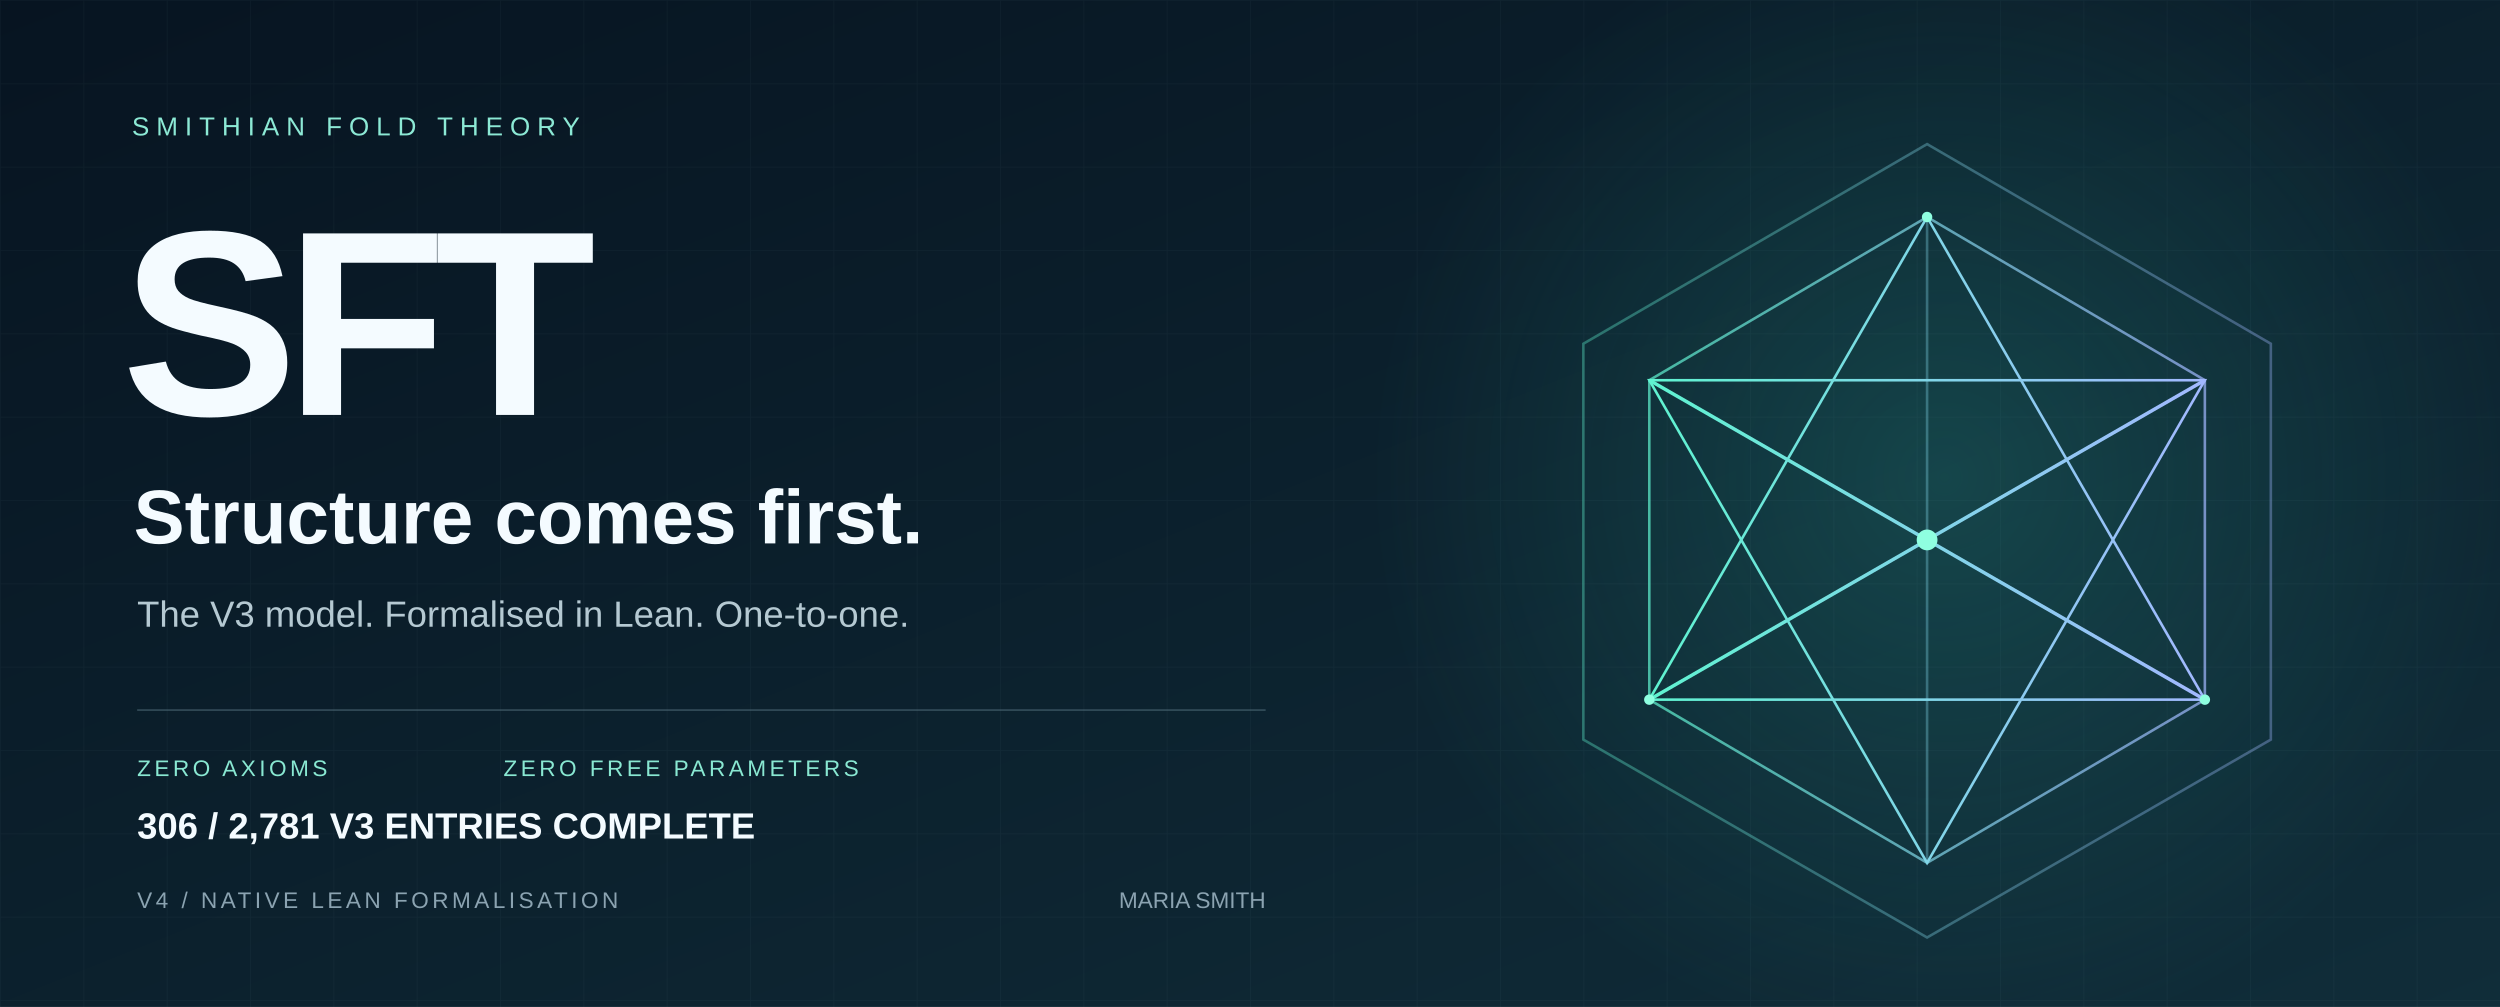
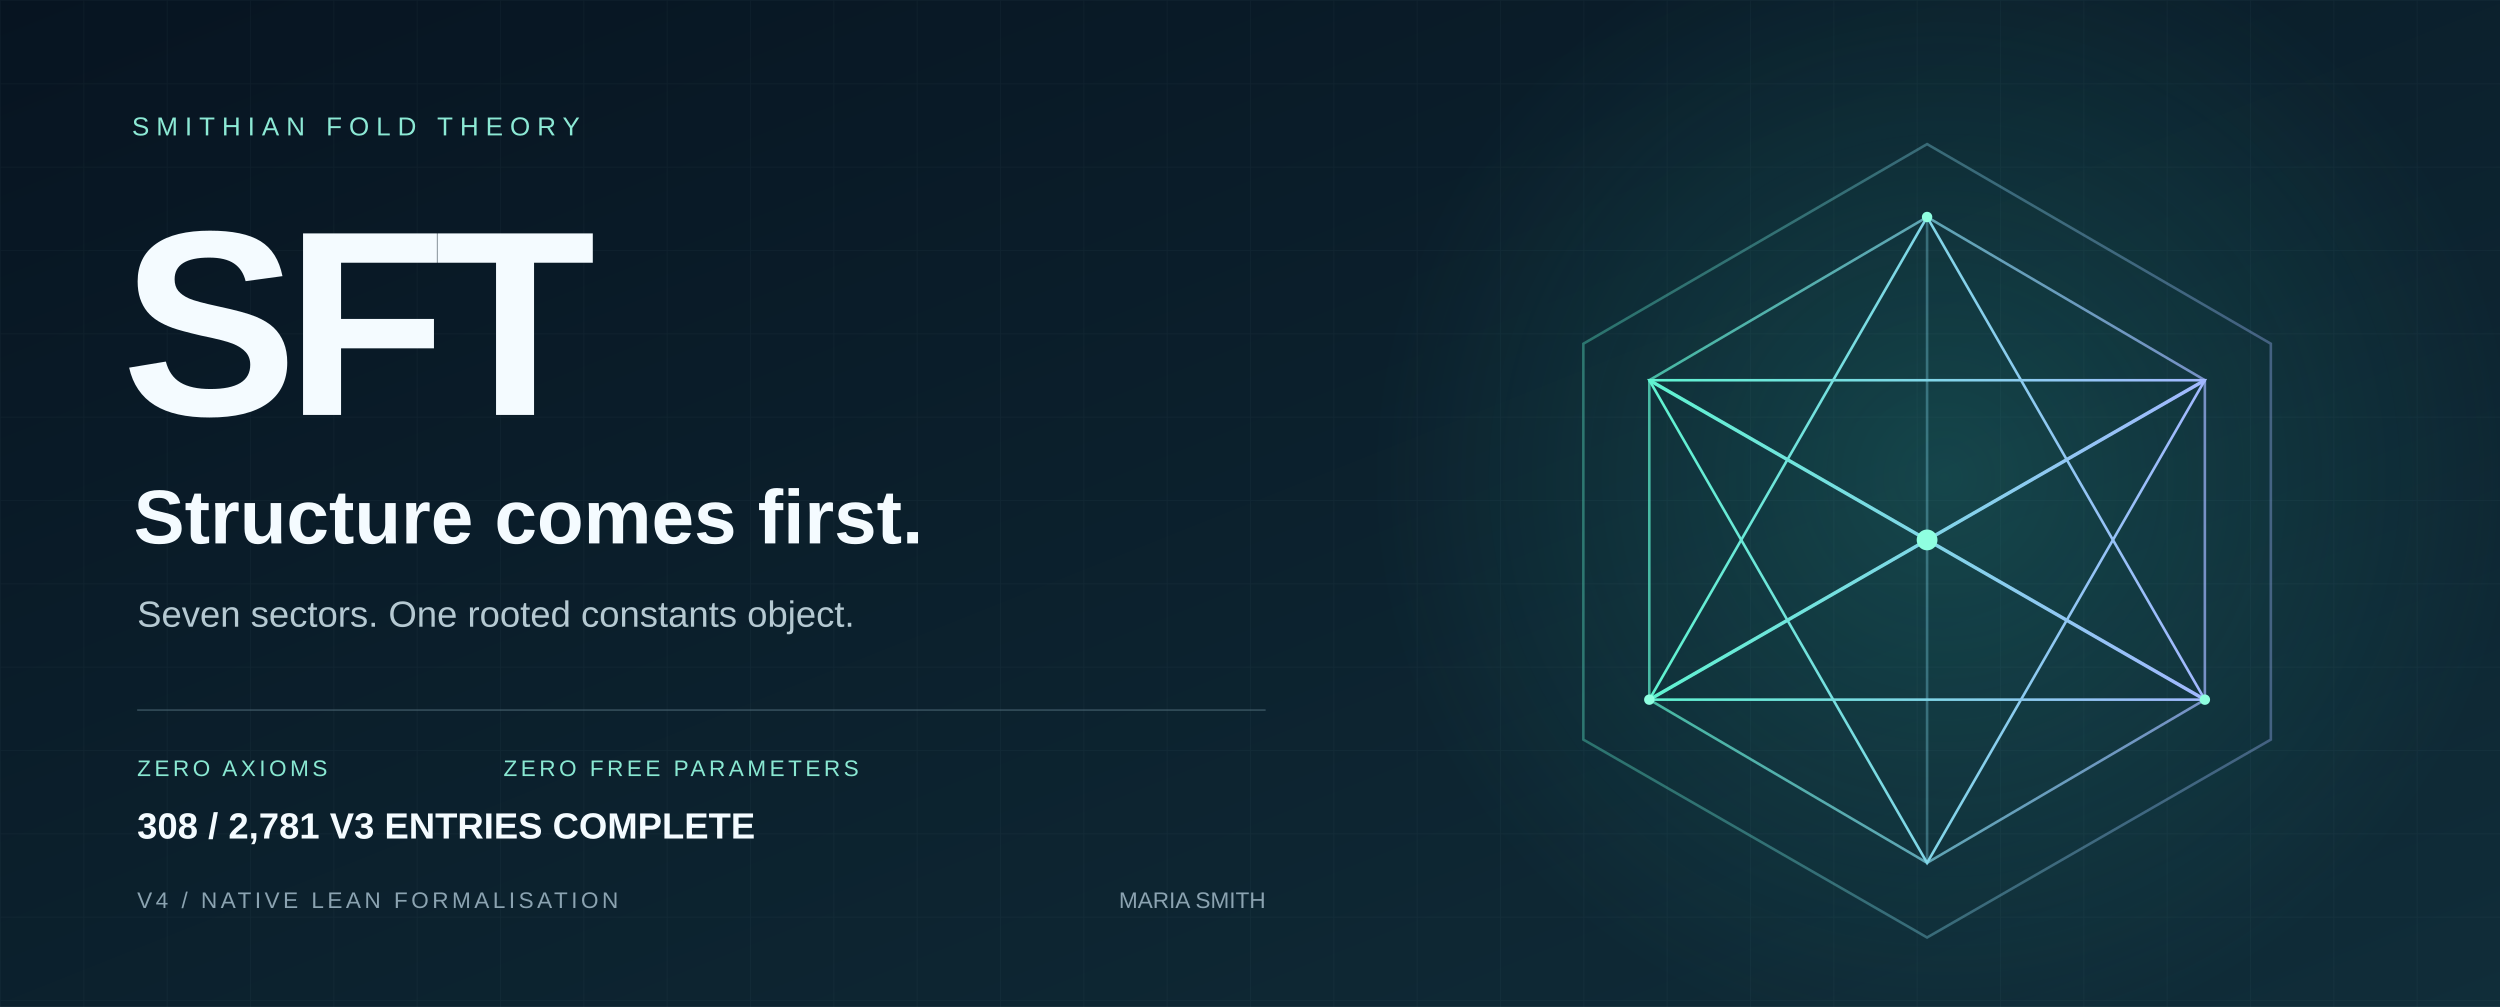
<svg xmlns="http://www.w3.org/2000/svg" width="1440" height="580" viewBox="0 0 1440 580" role="img" aria-labelledby="title desc">
  <defs>
    <linearGradient id="bg" x2="1" y2="1">
      <stop stop-color="#071421" />
      <stop offset="1" stop-color="#102d39" />
    </linearGradient>
    <linearGradient id="edge">
      <stop stop-color="#5ff3d0" />
      <stop offset="1" stop-color="#a2b8ff" />
    </linearGradient>
    <radialGradient id="glow">
      <stop stop-color="#36ccb4" stop-opacity=".2" />
      <stop offset="1" stop-color="#36ccb4" stop-opacity="0" />
    </radialGradient>
    <pattern id="grid" width="48" height="48" patternUnits="userSpaceOnUse">
      <path d="M48 0H0V48" fill="none" stroke="#c6eee7" stroke-opacity=".035" />
    </pattern>
  </defs>
  <path fill="url(#bg)" d="M0 0h1440v580H0z" />
  <path fill="url(#grid)" d="M0 0h1440v580H0z" />
  <circle cx="1120" cy="275" r="330" fill="url(#glow)" />
  <g fill="none" stroke="url(#edge)" stroke-width="1.5">
    <path d="M1110 83 1308 198 1308 426 1110 540 912 426 912 198Z" opacity=".36" />
    <path d="m1110 125 160 94v184l-160 94-160-94V219Z" opacity=".7" />
    <path d="m1110 125 0 372M950 219l320 184M1270 219 950 403" opacity=".35" />
    <path d="m1110 125 160 278-320 0Z" />
    <path d="m1110 497 160-278-320 0Z" />
    <path d="m950 219 160 92 160-92M950 403l160-92 160 92" stroke-width="2" />
  </g>
  <circle cx="1110" cy="311" r="6" fill="#8fffe0" />
  <g fill="#8fffe0">
    <circle cx="1110" cy="125" r="3" />
    <circle cx="950" cy="403" r="3" />
    <circle cx="1270" cy="403" r="3" />
  </g>
  <g font-family="Arial, Helvetica, sans-serif">
    <text x="76" y="78" fill="#8ce9d5" font-size="15" letter-spacing="4">SMITHIAN FOLD THEORY</text>
    <text x="70" y="239" fill="#f4fbff" font-weight="700" font-size="152" letter-spacing="-7">SFT</text>
    <text x="77" y="313" fill="#f4fbff" font-size="44" font-weight="600">Structure comes first.</text>
-     <text x="79" y="361" fill="#b5c9d2" font-size="21">The V3 model. Formalised in Lean. One-to-one.</text>
+     <text x="79" y="361" fill="#b5c9d2" font-size="21">Seven sectors. One rooted constants object.</text>
    <path d="M79 409H729" stroke="#587482" stroke-opacity=".5" />
    <text x="79" y="447" fill="#89e8d2" font-size="13" letter-spacing="2">ZERO AXIOMS</text>
    <text x="290" y="447" fill="#89e8d2" font-size="13" letter-spacing="2">ZERO FREE PARAMETERS</text>
    <text x="79" y="523" fill="#8ba3b1" font-size="13" letter-spacing="2">V4 / NATIVE LEAN FORMALISATION</text>
    <text x="729" y="523" fill="#8ba3b1" font-size="13" text-anchor="end">MARIA SMITH</text>
-     <text x="79" y="483" fill="#f4fbff" font-size="21" font-weight="600">306 / 2,781 V3 ENTRIES COMPLETE</text>
+     <text x="79" y="483" fill="#f4fbff" font-size="21" font-weight="600">308 / 2,781 V3 ENTRIES COMPLETE</text>
  </g>
</svg>
